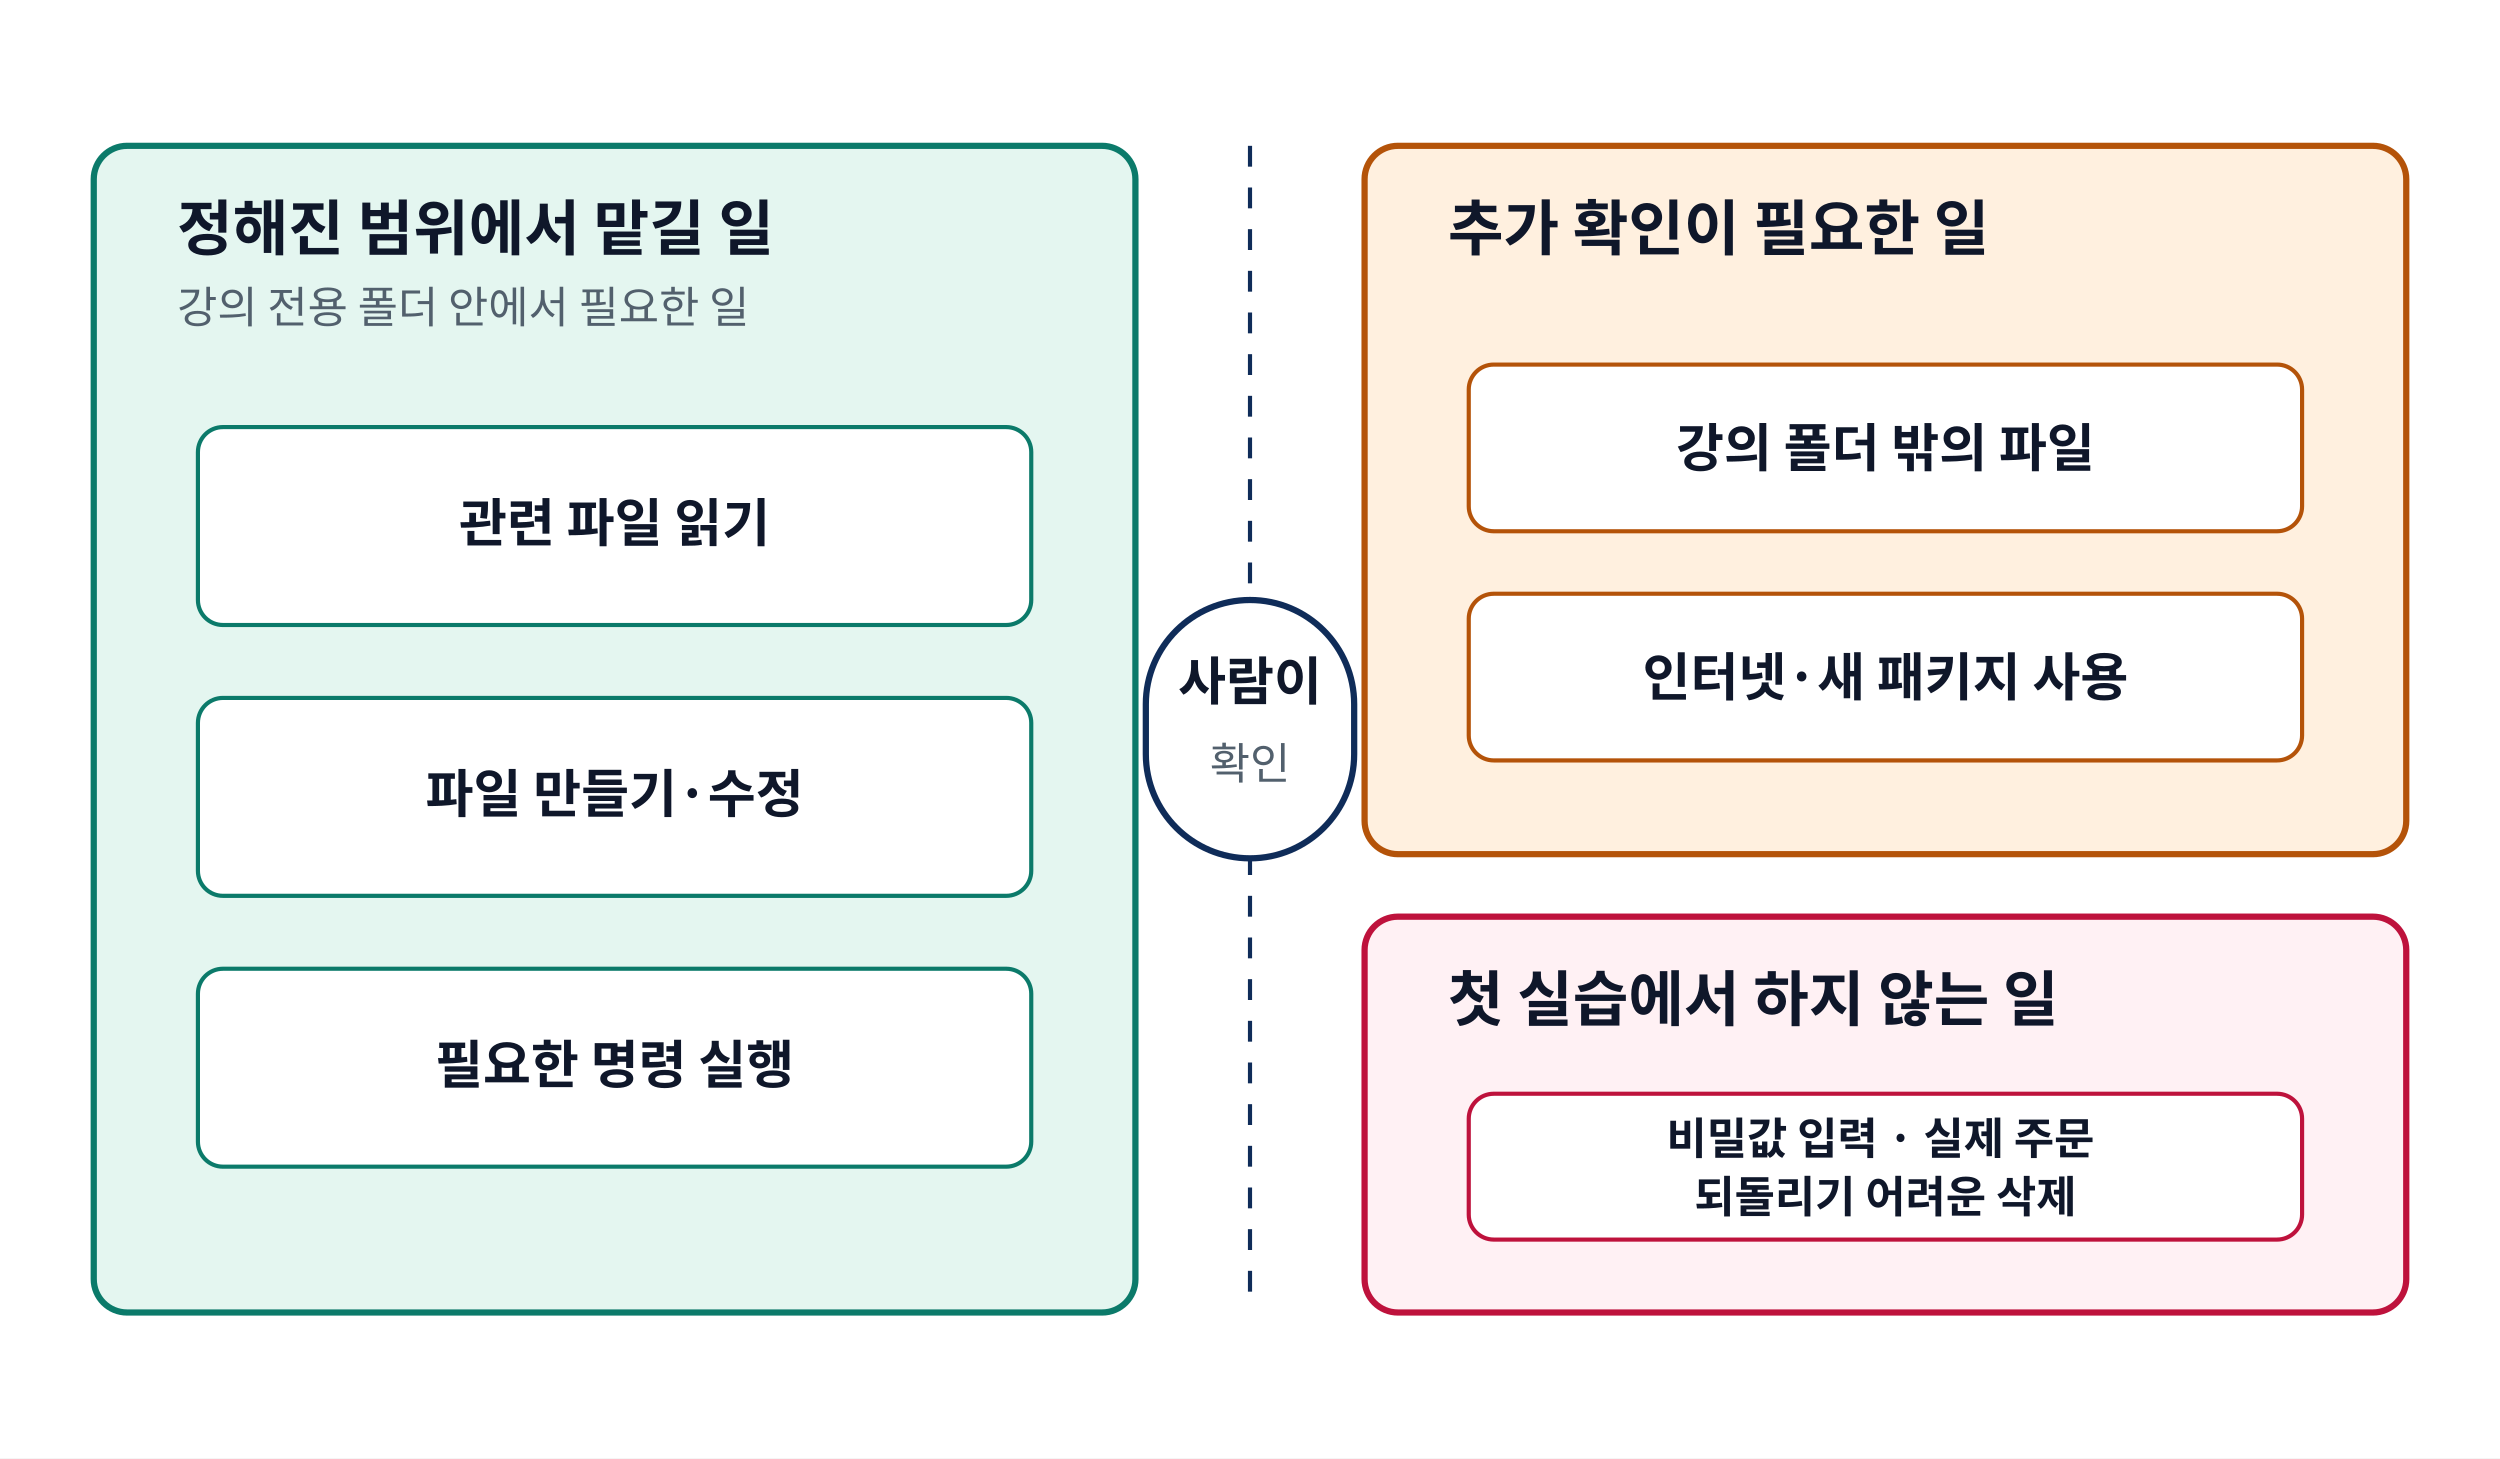
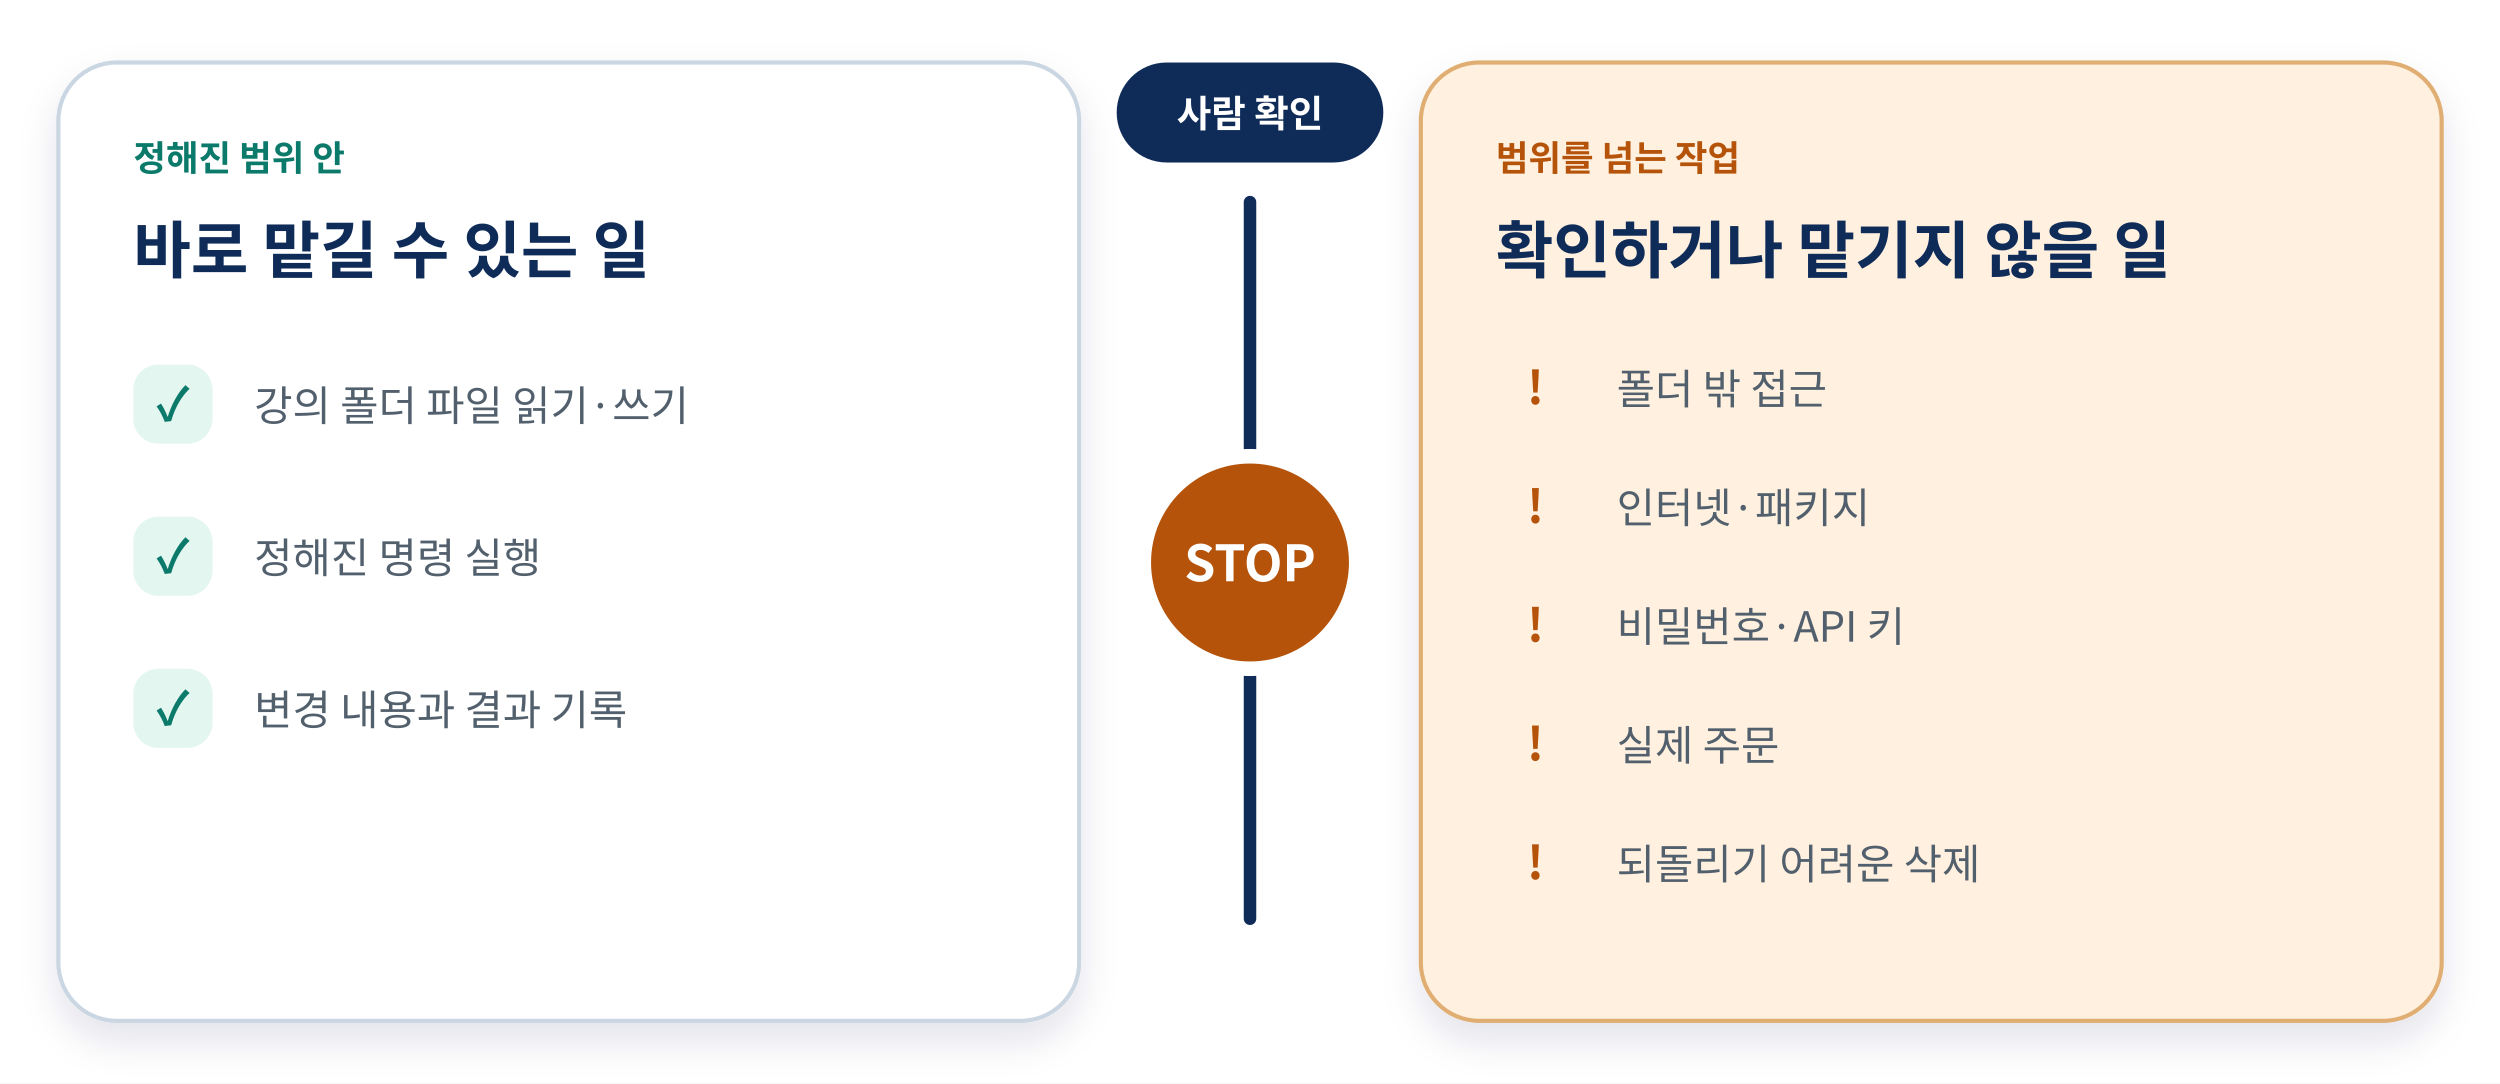
- <svg xmlns="http://www.w3.org/2000/svg" viewBox="0 0 1200 700" role="img" aria-labelledby="title desc">
-   <style>
-     text{font-family:"Noto Sans CJK KR","Noto Sans KR",sans-serif;fill:#0F172A;font-weight:400}
-     .safe-panel{fill:#E4F6F0;stroke:#0B7A6A;stroke-width:3}
-     .review-panel{fill:#FFF0DF;stroke:#B45309;stroke-width:3}
-     .stop-panel{fill:#FFF1F4;stroke:#BE123C;stroke-width:3}
-     .safe-box{fill:#FFFFFF;stroke:#0B7A6A;stroke-width:2}
-     .review-box{fill:#FFFFFF;stroke:#B45309;stroke-width:2}
-     .stop-box{fill:#FFFFFF;stroke:#BE123C;stroke-width:2}
-     .head{font-size:29px;font-weight:700}
-     .label{font-size:25px;font-weight:700}
-     .stop-label{font-size:21px;font-weight:700}
-     .small{font-size:21px;fill:#52606D}
-     .boundary{stroke:#0F2C59;stroke-width:2;stroke-dasharray:10 10}
-   </style>
-   <rect width="1200" height="700" fill="#FFFFFF" />
-   <rect class="safe-panel" x="45" y="70" width="500" height="560" rx="16" />
-   <text class="head" x="85" y="120" fill="#0B7A6A">정해진 범위에서 맡길 일</text>
-   <text class="small" x="85" y="155">강의 전용 폴더 안에서 필요한 일</text>
-   <rect class="safe-box" x="95" y="205" width="400" height="95" rx="12" />
-   <text class="label" x="295" y="260" text-anchor="middle">관련 파일 읽기</text>
-   <rect class="safe-box" x="95" y="335" width="400" height="95" rx="12" />
-   <text class="label" x="295" y="390" text-anchor="middle">파일 만들기·수정</text>
-   <rect class="safe-box" x="95" y="465" width="400" height="95" rx="12" />
-   <text class="label" x="295" y="520" text-anchor="middle">필요한 명령 실행</text>
-   <line class="boundary" x1="600" y1="70" x2="600" y2="630" />
-   <rect x="550" y="288" width="100" height="124" rx="50" fill="#FFFFFF" stroke="#0F2C59" stroke-width="3" />
-   <text class="label" x="600" y="336" text-anchor="middle" fill="#0F2C59">사람이</text>
-   <text class="small" x="600" y="374" text-anchor="middle">확인</text>
-   <rect class="review-panel" x="655" y="70" width="500" height="340" rx="16" />
-   <text class="head" x="695" y="120" fill="#B45309">추가 확인이 필요한 일</text>
-   <rect class="review-box" x="705" y="175" width="400" height="80" rx="12" />
-   <text class="label" x="905" y="224" text-anchor="middle">강의 폴더 밖의 파일</text>
-   <rect class="review-box" x="705" y="285" width="400" height="80" rx="12" />
-   <text class="label" x="905" y="334" text-anchor="middle">인터넷·새 패키지 사용</text>
-   <rect class="stop-panel" x="655" y="440" width="500" height="190" rx="16" />
-   <text class="head" x="695" y="490" fill="#BE123C">첫 실습에서 하지 않는 일</text>
-   <rect class="stop-box" x="705" y="525" width="400" height="70" rx="12" />
-   <text class="stop-label" x="905" y="554" text-anchor="middle">
-     <tspan x="905">비밀값 입력 · 실제 주문</tspan>
-     <tspan x="905" dy="28">되돌리기 어려운 삭제</tspan>
-   </text>
+ <svg xmlns="http://www.w3.org/2000/svg" viewBox="0 0 1200 520" role="img" aria-labelledby="title desc">
+   <defs>
+     <filter id="shadow" x="-15%" y="-15%" width="130%" height="145%">
+       <feDropShadow dx="0" dy="9" stdDeviation="9" flood-color="#0F2C59" flood-opacity=".11" />
+     </filter>
+     <style>text{font-family:"Noto Sans CJK KR","Noto Sans KR",sans-serif}.zone{stroke-width:2;filter:url(#shadow)}.allow{fill:#fff;stroke:#CBD6E3}.gate{fill:#FFF0DF;stroke:#E0AE72}.eyebrow{fill:#0B7A6A;font-size:17px;font-weight:700}.gate-eye{fill:#B45309}.title{fill:#0F2C59;font-size:30px;font-weight:700}.item{fill:#52606D;font-size:20px}.ok{fill:#E4F6F0}.warn{fill:#FFF0DF}.chip{fill:#0F2C59}.line{fill:#0F2C59}.stop{fill:#B45309;stroke:#fff;stroke-width:7}</style>
+   </defs>
+   <rect width="1200" height="520" fill="#fff" />
+   <g transform="translate(28 30)">
+     <rect class="zone allow" width="490" height="460" rx="28" />
+     <text class="eyebrow" x="36" y="52">정해진 범위 안</text>
+     <text class="title" x="36" y="101">바로 맡길 수 있는 일</text>
+     <g transform="translate(36 145)">
+       <rect class="ok" width="38" height="38" rx="12" />
+       <text x="19" y="27" text-anchor="middle" fill="#0B7A6A" font-size="22" font-weight="700">✓</text>
+       <text class="item" x="58" y="27">강의 폴더 파일 읽기·쓰기</text>
+     </g>
+     <g transform="translate(36 218)">
+       <rect class="ok" width="38" height="38" rx="12" />
+       <text x="19" y="27" text-anchor="middle" fill="#0B7A6A" font-size="22" font-weight="700">✓</text>
+       <text class="item" x="58" y="27">정해진 명령 실행</text>
+     </g>
+     <g transform="translate(36 291)">
+       <rect class="ok" width="38" height="38" rx="12" />
+       <text x="19" y="27" text-anchor="middle" fill="#0B7A6A" font-size="22" font-weight="700">✓</text>
+       <text class="item" x="58" y="27">변경 내용과 결과 기록</text>
+     </g>
+   </g>
+   <rect class="chip" x="536" y="30" width="128" height="48" rx="24" />
+   <text x="600" y="61" text-anchor="middle" fill="#fff" font-family="Noto Sans CJK KR,Noto Sans KR,sans-serif" font-size="18" font-weight="700">사람 확인</text>
+   <rect class="line" x="597" y="94" width="6" height="350" rx="3" />
+   <circle class="stop" cx="600" cy="270" r="51" />
+   <text x="600" y="279" text-anchor="middle" fill="#fff" font-family="Noto Sans CJK KR,Noto Sans KR,sans-serif" font-size="24" font-weight="700">STOP</text>
+   <g transform="translate(682 30)">
+     <rect class="zone gate" width="490" height="460" rx="28" />
+     <text class="eyebrow gate-eye" x="36" y="52">범위를 넘는 작업</text>
+     <text class="title" x="36" y="101">확인하거나 맡기지 않을 일</text>
+     <g transform="translate(36 137)">
+       <rect class="warn" width="38" height="38" rx="12" />
+       <text x="19" y="27" text-anchor="middle" fill="#B45309" font-size="22" font-weight="700">!</text>
+       <text class="item" x="58" y="27">폴더 밖 접근</text>
+     </g>
+     <g transform="translate(36 194)">
+       <rect class="warn" width="38" height="38" rx="12" />
+       <text x="19" y="27" text-anchor="middle" fill="#B45309" font-size="22" font-weight="700">!</text>
+       <text class="item" x="58" y="27">인터넷·패키지</text>
+     </g>
+     <g transform="translate(36 251)">
+       <rect class="warn" width="38" height="38" rx="12" />
+       <text x="19" y="27" text-anchor="middle" fill="#B45309" font-size="22" font-weight="700">!</text>
+       <text class="item" x="58" y="27">비밀번호·API 키</text>
+     </g>
+     <g transform="translate(36 308)">
+       <rect class="warn" width="38" height="38" rx="12" />
+       <text x="19" y="27" text-anchor="middle" fill="#B45309" font-size="22" font-weight="700">!</text>
+       <text class="item" x="58" y="27">실제 주문</text>
+     </g>
+     <g transform="translate(36 365)">
+       <rect class="warn" width="38" height="38" rx="12" />
+       <text x="19" y="27" text-anchor="middle" fill="#B45309" font-size="22" font-weight="700">!</text>
+       <text class="item" x="58" y="27">되돌리기 어려운 삭제</text>
+     </g>
+   </g>
</svg>
